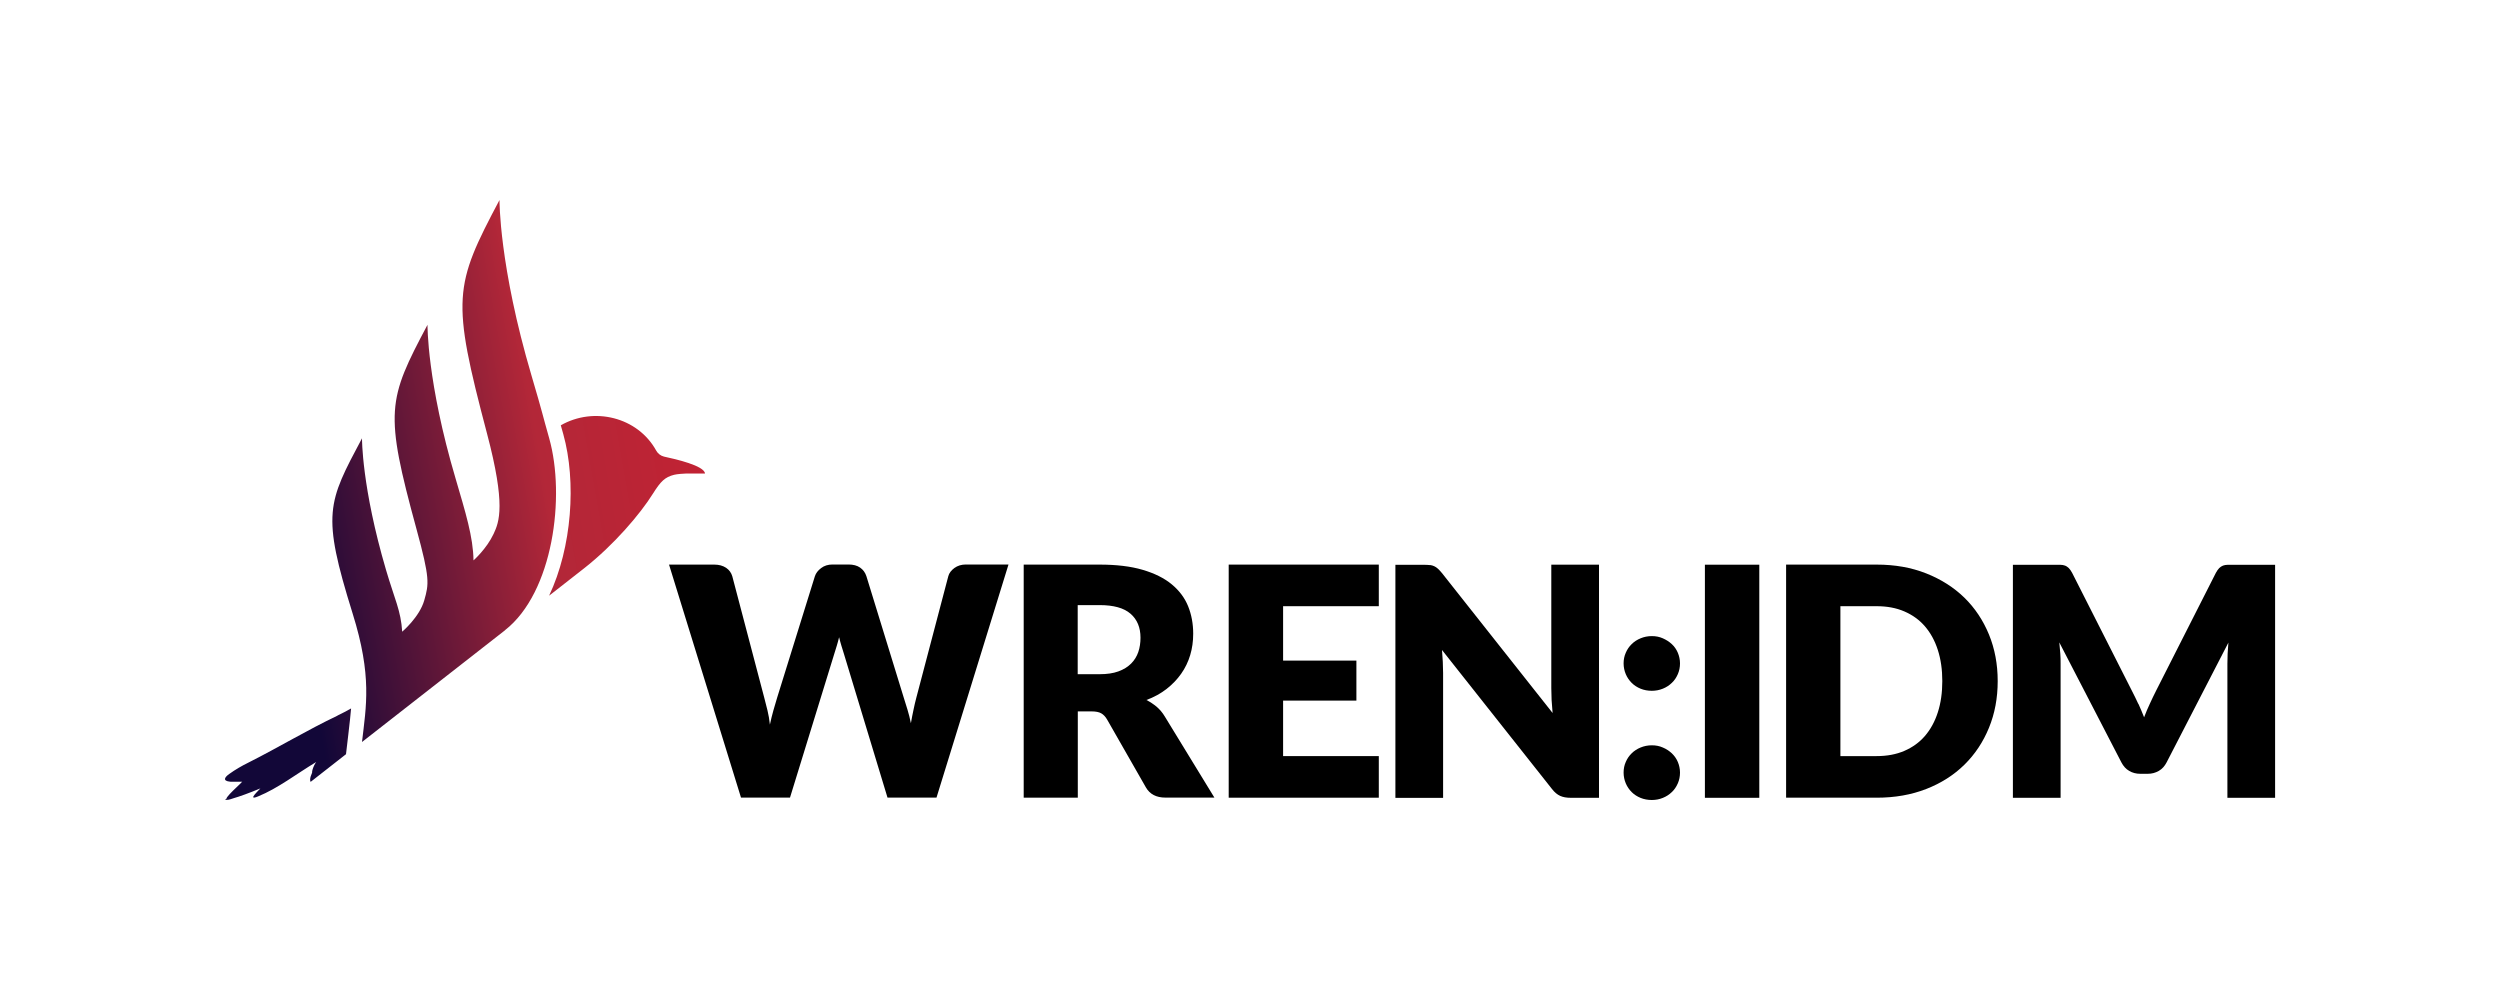
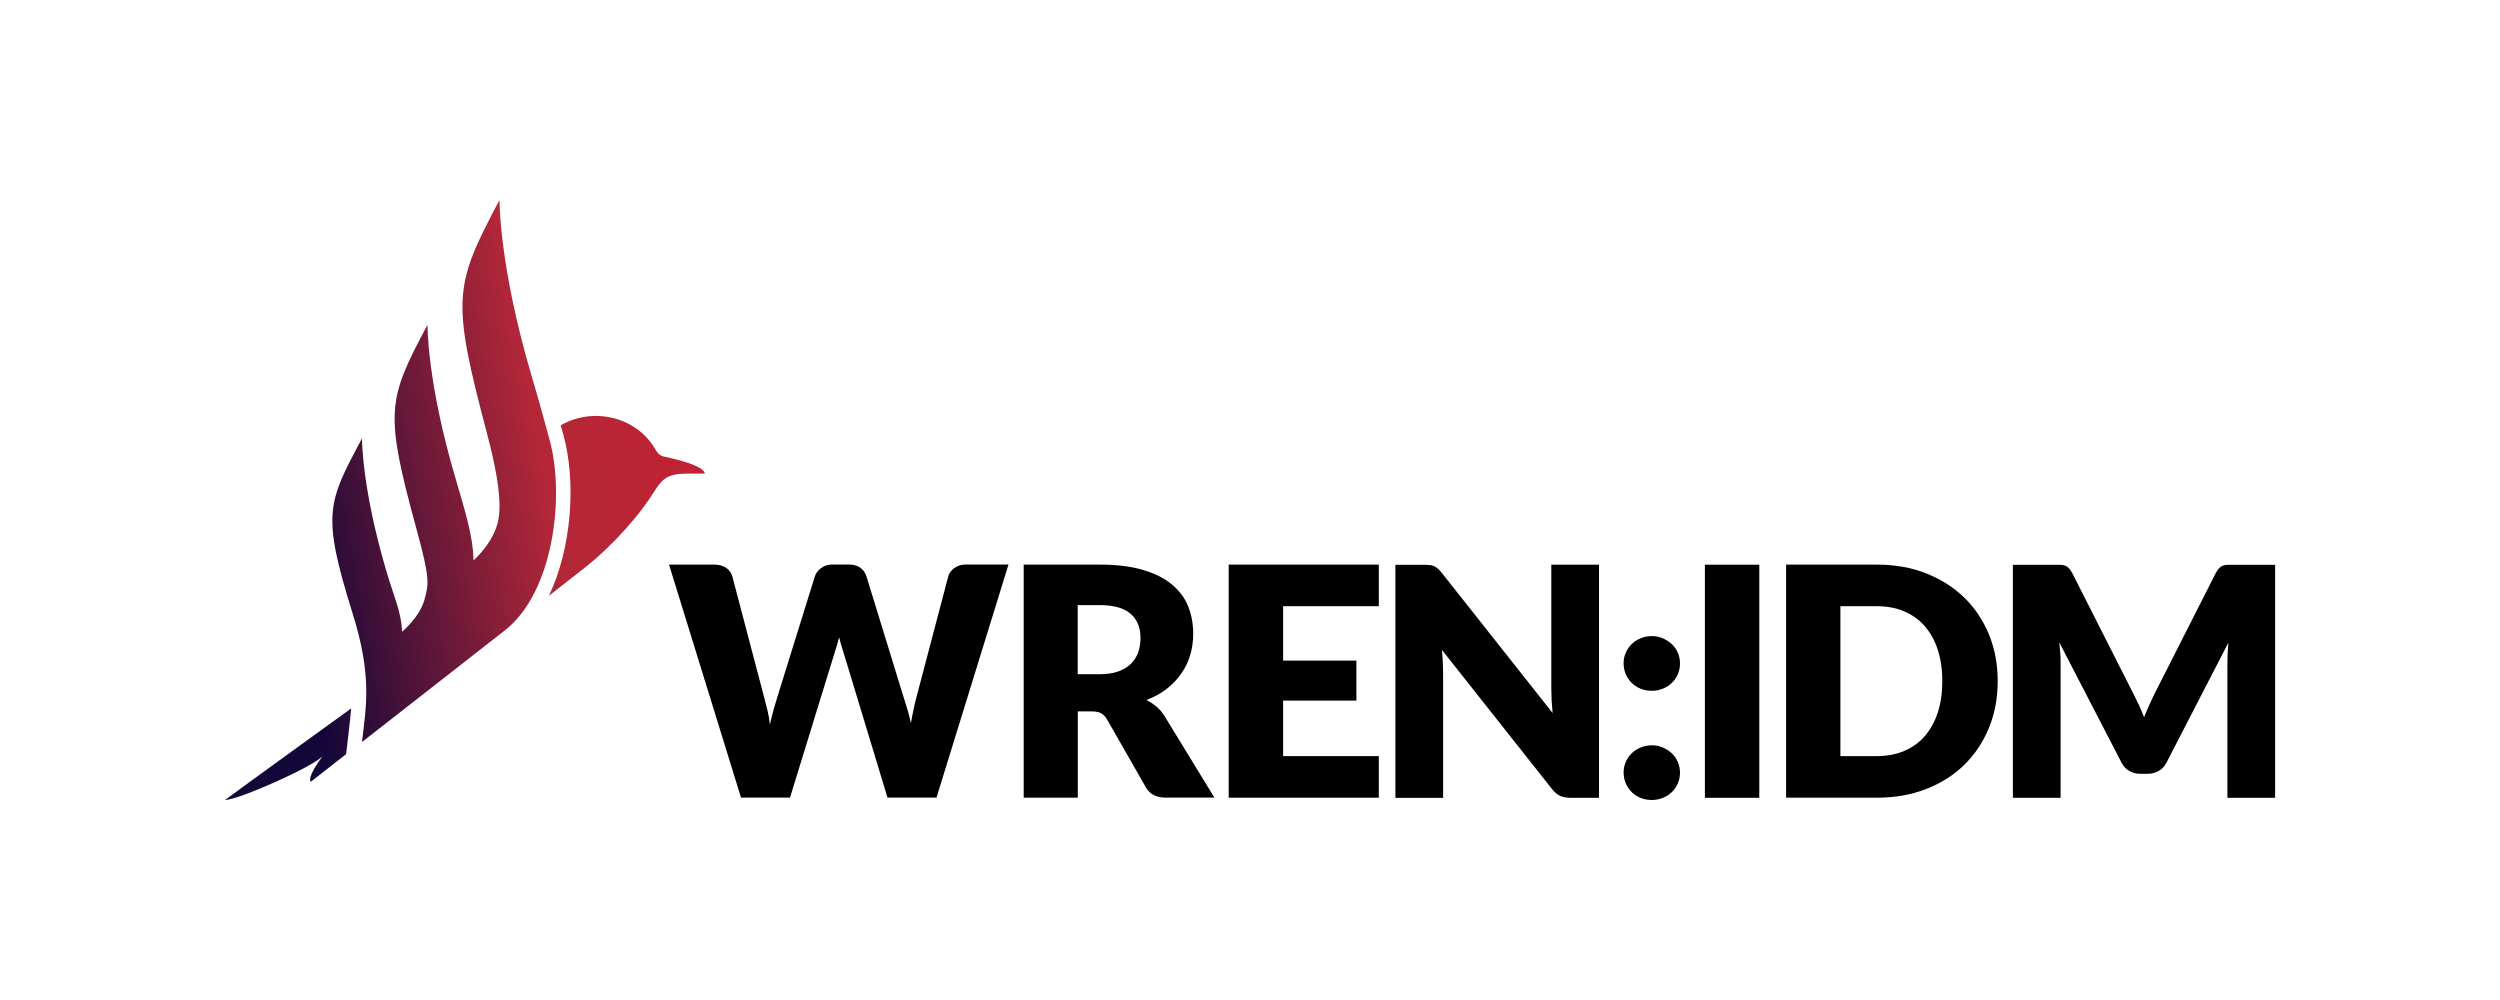
- <svg xmlns="http://www.w3.org/2000/svg" id="a" viewBox="0 0 250 100">
+ <svg xmlns="http://www.w3.org/2000/svg" xmlns:xlink="http://www.w3.org/1999/xlink" id="a" viewBox="0 0 250 100">
  <defs>
-     <linearGradient id="b" x1="69.93" y1="44.2" x2="17.8" y2="53.4" gradientUnits="userSpaceOnUse">
+     <linearGradient id="b" x1="69.62" y1="42.41" x2="17.48" y2="51.61" gradientUnits="userSpaceOnUse">
      <stop offset="0" stop-color="#c12233" />
      <stop offset=".3" stop-color="#b32738" />
      <stop offset=".8" stop-color="#120738" />
    </linearGradient>
+     <linearGradient id="c" x1="74.03" y1="67.46" x2="21.9" y2="76.65" xlink:href="#b" />
+     <linearGradient id="d" x1="70.63" y1="48.17" x2="18.5" y2="57.36" xlink:href="#b" />
  </defs>
-   <path d="M70.49,47.35h-1.83c-.31.01-.92.05-1.25.13-.91.23-1.34.65-2.1,1.86-1.31,2.1-3.95,5.17-6.86,7.46l-3.54,2.77c2.29-4.83,2.74-11.42,1.42-16.15-.1-.34-.17-.63-.25-.89,3.3-1.89,7.69-.83,9.54,2.53.16.29.44.52.78.6,1.17.25,4.03.91,4.1,1.69ZM33.74,71.57c-3.01,1.43-5.92,3.19-8.9,4.69-.67.33-1.31.7-1.92,1.14-.4.28-.74.69.1.77.16.01,1.2,0,1.2,0-.46.52-2.45,2.16-1.16,1.75,1.21-.38,1.74-.58,3.08-1.2-.16.24-1.53,1.42-.33.92,2-.82,3.76-2.2,5.81-3.44-.25.32-.6,1.22-.29,1.18.35-.05,1.08-.47,3.26-1.95l.27-2.32c.1-.76.19-1.49.24-2.26-.38.23-.92.49-1.36.71ZM22.49,80c1.35,0,9.13-3.46,9.82-4.46-.53.75-1.52,2.09-1.25,2.65l3.54-2.77s.46-3.82.51-4.58c0,0-11.25,8.13-12.62,9.16ZM50.51,63.01c4.8-3.76,6.05-13.37,4.41-19.18h0c-.69-2.43-.62-2.38-1.76-6.24-3.27-11.07-3.21-17.59-3.21-17.59-4.57,8.62-4.82,9.83-1.25,23.35,1.89,7.14,1.23,8.82.66,10.04-.71,1.51-2.01,2.65-2.01,2.65-.03-2.34-.8-4.8-1.79-8.18-2.87-9.69-2.81-15.38-2.81-15.38-4,7.54-4.32,8.63-1.1,20.43,1.36,4.97,1.24,5.47.78,7.11-.47,1.68-2.21,3.15-2.21,3.15-.13-2.11-.76-3.26-1.61-6.15-2.45-8.32-2.41-13.19-2.41-13.19-3.44,6.47-4.06,7.5-.94,17.51,1.97,6.29,1.35,9.29.94,12.86l14.31-11.18Z" style="fill:url(#b);" />
+   <path d="M54.92,43.83c-.69-2.43-.62-2.38-1.76-6.24-3.27-11.07-3.21-17.59-3.21-17.59-4.57,8.62-4.82,9.83-1.25,23.35,1.89,7.14,1.23,8.82.66,10.04-.71,1.51-2.01,2.65-2.01,2.65-.03-2.34-.8-4.8-1.79-8.18-2.87-9.69-2.81-15.38-2.81-15.38-4.01,7.54-4.32,8.63-1.1,20.43,1.36,4.97,1.24,5.47.78,7.11-.47,1.68-2.21,3.15-2.21,3.15-.13-2.11-.76-3.26-1.61-6.15-2.45-8.32-2.41-13.19-2.41-13.19-3.44,6.47-4.06,7.5-.94,17.51,1.97,6.29,1.35,9.29.94,12.86l14.31-11.18c4.8-3.76,6.05-13.37,4.41-19.18Z" style="fill:url(#b);" />
+   <path d="M32.31,75.54c-.53.75-1.52,2.09-1.25,2.65l3.55-2.77s.46-3.82.51-4.58c0,0-11.25,8.13-12.62,9.16,1.35,0,9.13-3.46,9.82-4.46Z" style="fill:url(#c);" />
+   <path d="M66.39,45.66c-.33-.07-.62-.31-.78-.6-1.85-3.36-6.23-4.43-9.54-2.53.08.26.15.56.25.89,1.32,4.72.87,11.31-1.42,16.15l3.54-2.77c2.91-2.29,5.55-5.36,6.86-7.46.76-1.22,1.19-1.64,2.1-1.86.33-.08.94-.12,1.25-.12h1.83c-.07-.8-2.93-1.45-4.1-1.71Z" style="fill:url(#d);" />
  <path d="M66.89,56.46h4.54c.47,0,.86.11,1.18.32.31.21.52.5.62.85l3.2,12.16c.11.4.21.82.32,1.26.11.45.19.92.24,1.41.11-.5.22-.97.35-1.42.13-.44.25-.86.37-1.26l3.78-12.16c.1-.3.3-.57.62-.81.31-.24.7-.36,1.14-.36h1.6c.47,0,.86.1,1.16.31s.51.49.63.86l3.74,12.16c.12.37.24.77.37,1.19.13.42.24.87.34,1.35.08-.47.17-.92.26-1.34.09-.43.18-.83.28-1.2l3.2-12.16c.08-.31.29-.58.61-.82.32-.23.7-.35,1.15-.35h4.26l-7.2,23.31h-4.9l-4.38-14.45c-.07-.22-.15-.47-.23-.74s-.16-.55-.23-.85c-.07.3-.15.58-.23.85s-.16.51-.23.74l-4.45,14.45h-4.9l-7.2-23.31Z" />
  <path d="M107.78,71.15v8.62h-5.41v-23.31h7.58c1.69,0,3.12.17,4.31.52s2.16.83,2.91,1.45c.75.62,1.3,1.35,1.64,2.19.34.84.51,1.76.51,2.75,0,.76-.1,1.47-.3,2.14-.2.67-.5,1.29-.9,1.86-.4.57-.89,1.08-1.47,1.53-.58.45-1.25.82-2.01,1.1.36.18.7.41,1.02.67.31.27.59.59.82.98l4.96,8.11h-4.9c-.91,0-1.56-.34-1.95-1.02l-3.87-6.77c-.17-.3-.37-.51-.6-.64s-.55-.19-.97-.19h-1.38ZM107.78,67.42h2.18c.74,0,1.36-.09,1.88-.28.52-.19.94-.45,1.27-.78.33-.33.57-.72.72-1.16.15-.44.22-.92.22-1.43,0-1.02-.33-1.82-1-2.4-.67-.58-1.7-.86-3.1-.86h-2.18v6.91Z" />
  <path d="M137.88,56.46v4.16h-9.57v5.44h7.33v4h-7.33v5.55h9.57v4.16h-15.01v-23.31h15.01Z" />
  <path d="M142.99,56.5c.16.02.3.06.43.12s.25.14.37.25c.12.11.25.25.4.43l11.07,14c-.04-.45-.07-.88-.1-1.3-.02-.42-.03-.82-.03-1.19v-12.34h4.77v23.31h-2.82c-.42,0-.77-.06-1.06-.19s-.57-.36-.83-.7l-10.99-13.89c.03.41.06.8.08,1.19s.03.75.03,1.1v12.5h-4.77v-23.31h2.85c.23,0,.43.01.59.03Z" />
  <path d="M162.36,66.34c0-.38.07-.74.22-1.07.14-.33.34-.62.59-.86.25-.25.55-.44.89-.58s.71-.22,1.12-.22.76.07,1.1.22.64.34.9.58.46.53.6.86c.14.33.22.69.22,1.07s-.07.74-.22,1.08-.34.63-.6.87c-.26.25-.55.44-.9.58s-.71.21-1.1.21-.78-.07-1.12-.21-.64-.33-.89-.58c-.25-.25-.45-.54-.59-.87s-.22-.7-.22-1.08ZM162.36,77.26c0-.38.07-.74.22-1.07.14-.33.34-.62.59-.86.25-.25.55-.44.89-.58.34-.14.71-.22,1.12-.22s.76.07,1.1.22c.34.14.64.34.9.58.26.25.46.53.6.86.14.33.22.69.22,1.07s-.07.74-.22,1.08-.34.63-.6.87c-.26.25-.55.44-.9.58-.34.14-.71.21-1.1.21s-.78-.07-1.12-.21c-.34-.14-.64-.33-.89-.58-.25-.25-.45-.54-.59-.87s-.22-.7-.22-1.08Z" />
  <path d="M175.93,79.78h-5.44v-23.31h5.44v23.31Z" />
  <path d="M199.77,68.11c0,1.69-.29,3.24-.87,4.66-.58,1.42-1.4,2.66-2.46,3.7-1.06,1.04-2.33,1.85-3.82,2.43-1.49.58-3.14.87-4.95.87h-9.06v-23.31h9.06c1.81,0,3.46.29,4.95.88,1.49.59,2.76,1.4,3.82,2.43,1.06,1.04,1.87,2.26,2.46,3.69.58,1.42.87,2.97.87,4.65ZM194.23,68.11c0-1.15-.15-2.19-.45-3.12s-.73-1.71-1.29-2.36c-.56-.65-1.25-1.14-2.06-1.49-.81-.35-1.73-.52-2.77-.52h-3.62v14.99h3.62c1.03,0,1.96-.17,2.77-.52.81-.35,1.5-.84,2.06-1.49.56-.65.99-1.43,1.29-2.36.3-.93.45-1.97.45-3.14Z" />
  <path d="M213.84,70.38c.2.44.39.89.57,1.35.18-.47.37-.93.58-1.37.2-.44.41-.87.62-1.29l5.98-11.79c.11-.2.22-.36.33-.47.11-.11.24-.19.38-.25.14-.05.3-.08.47-.08h4.74v23.3h-4.77v-13.41c0-.65.03-1.35.1-2.11l-6.18,11.98c-.19.37-.45.66-.78.85-.33.19-.7.29-1.11.29h-.74c-.42,0-.79-.1-1.11-.29-.33-.19-.58-.47-.78-.85l-6.21-12c.04.37.07.74.1,1.11s.03.71.03,1.02v13.41h-4.77v-23.3h4.74c.18,0,.33.03.47.08.14.05.26.14.38.25.11.11.22.27.33.47l6,11.84c.21.41.42.83.62,1.27Z" />
</svg>
